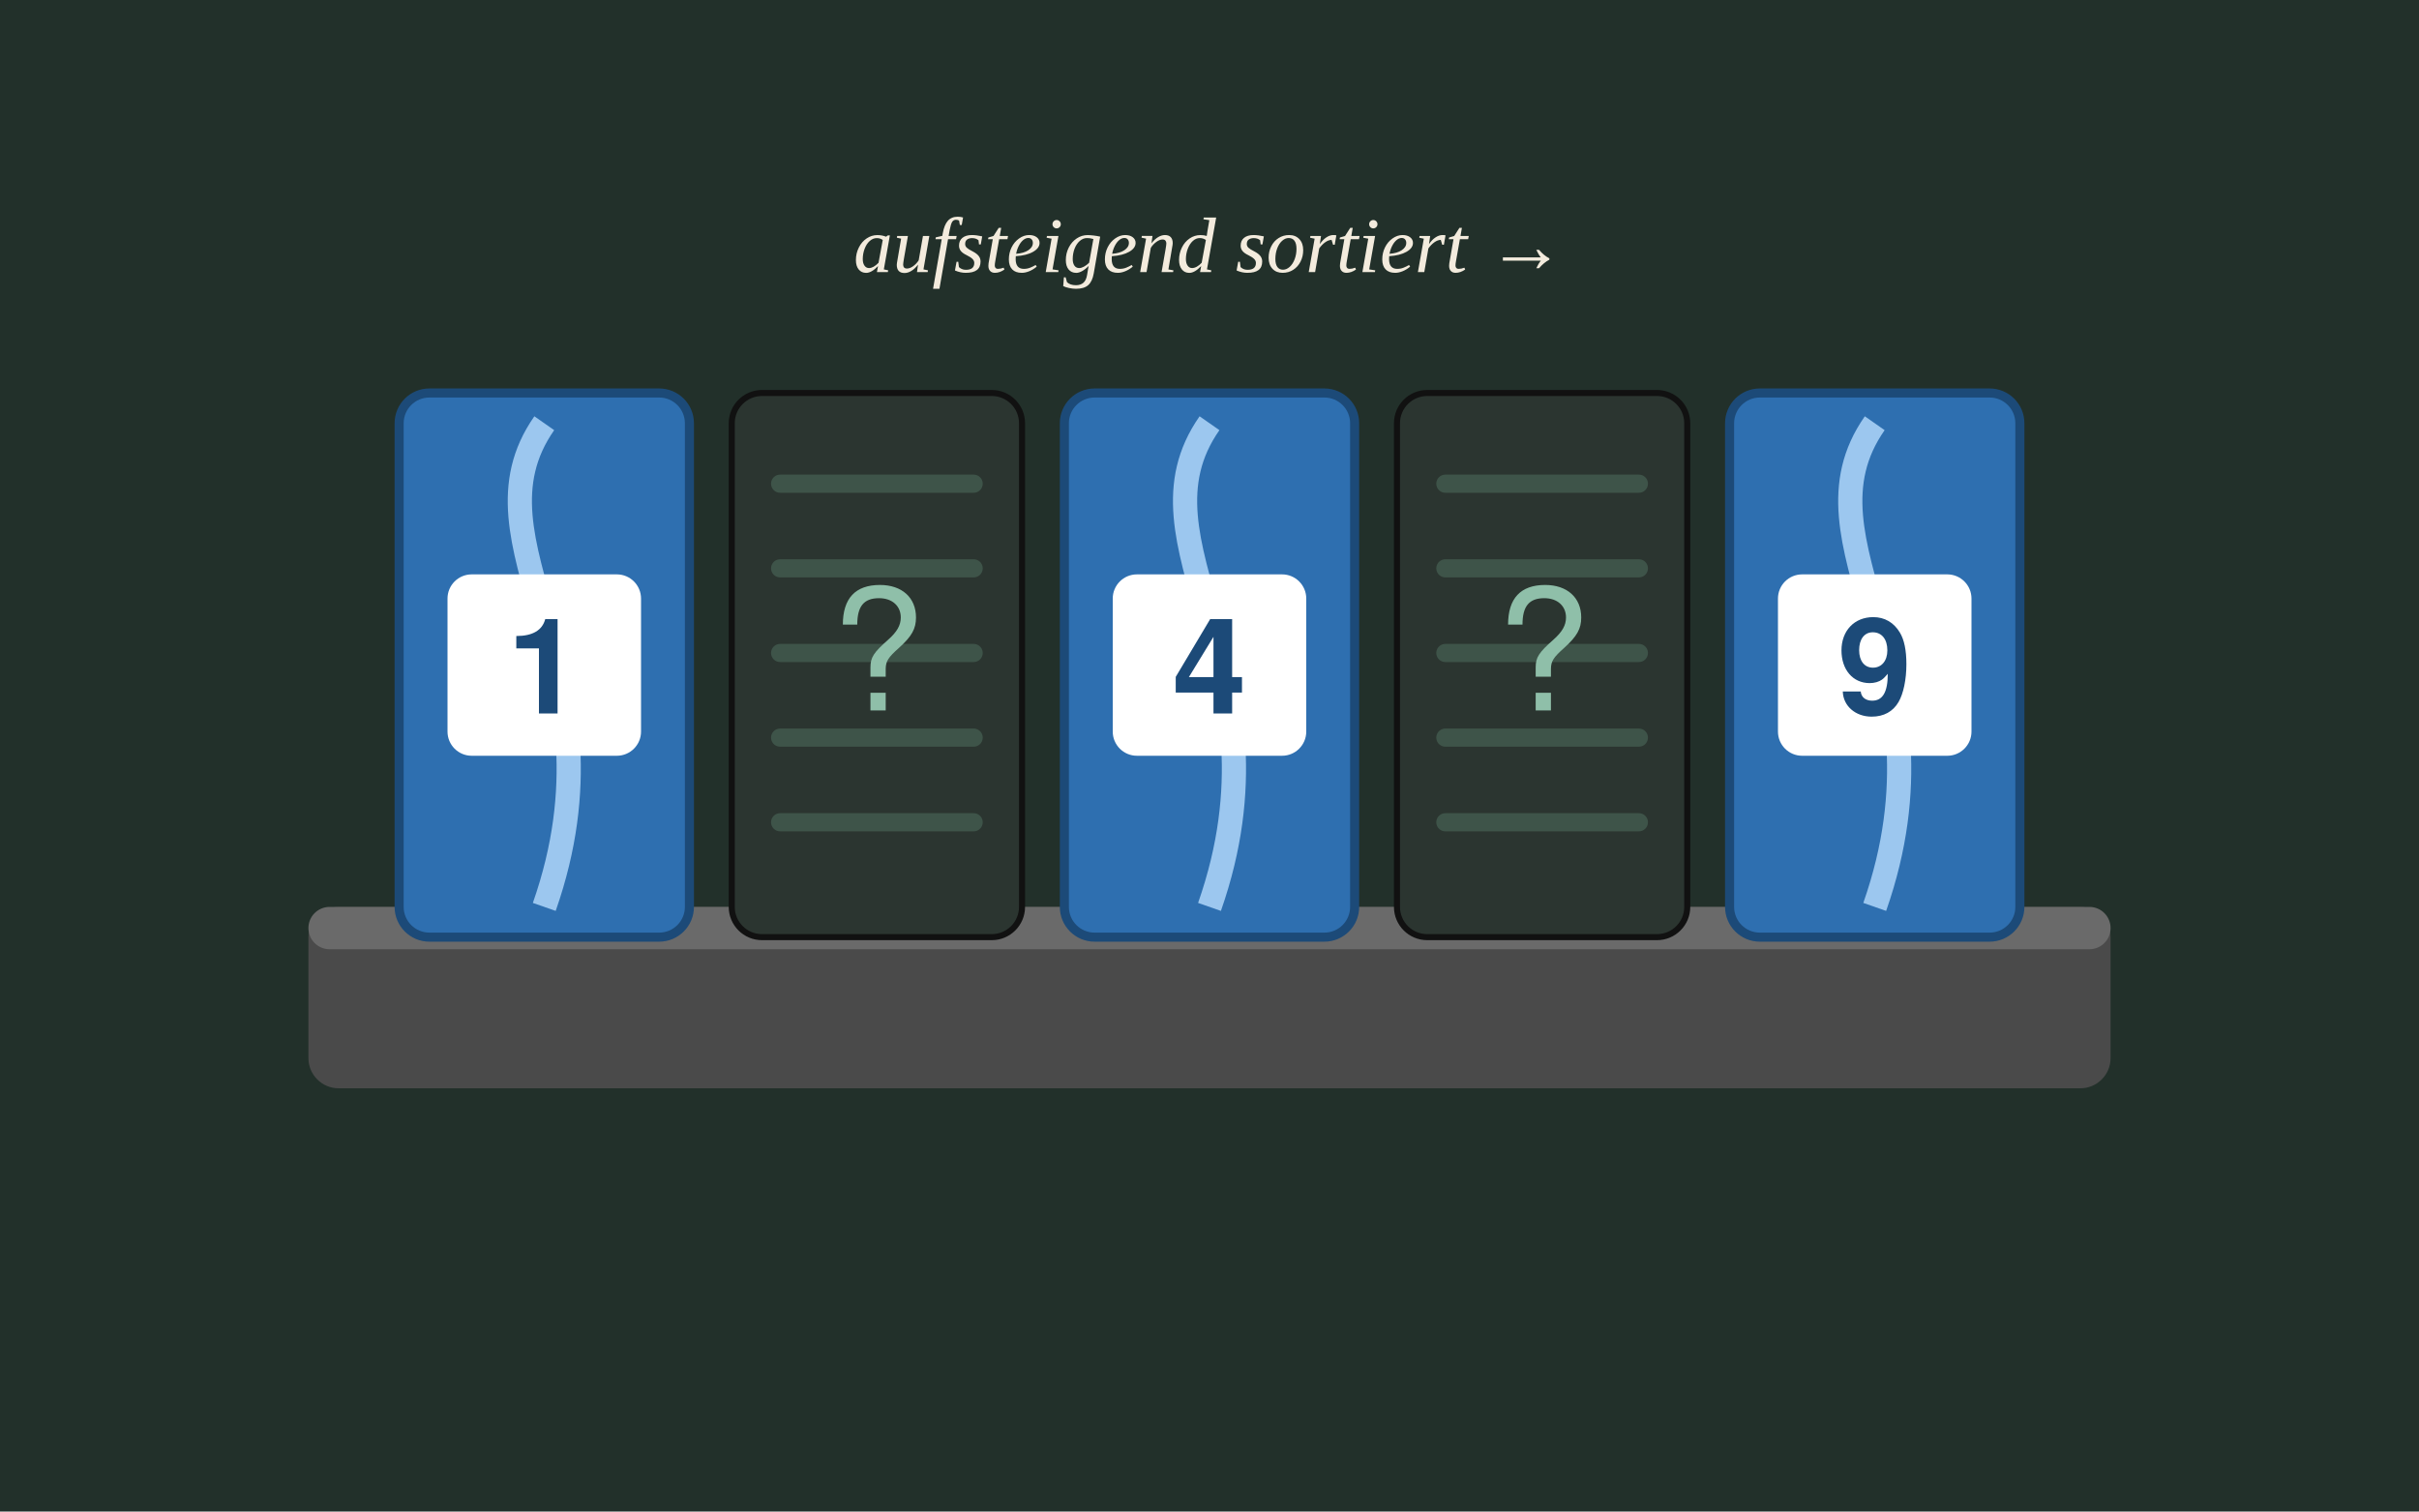
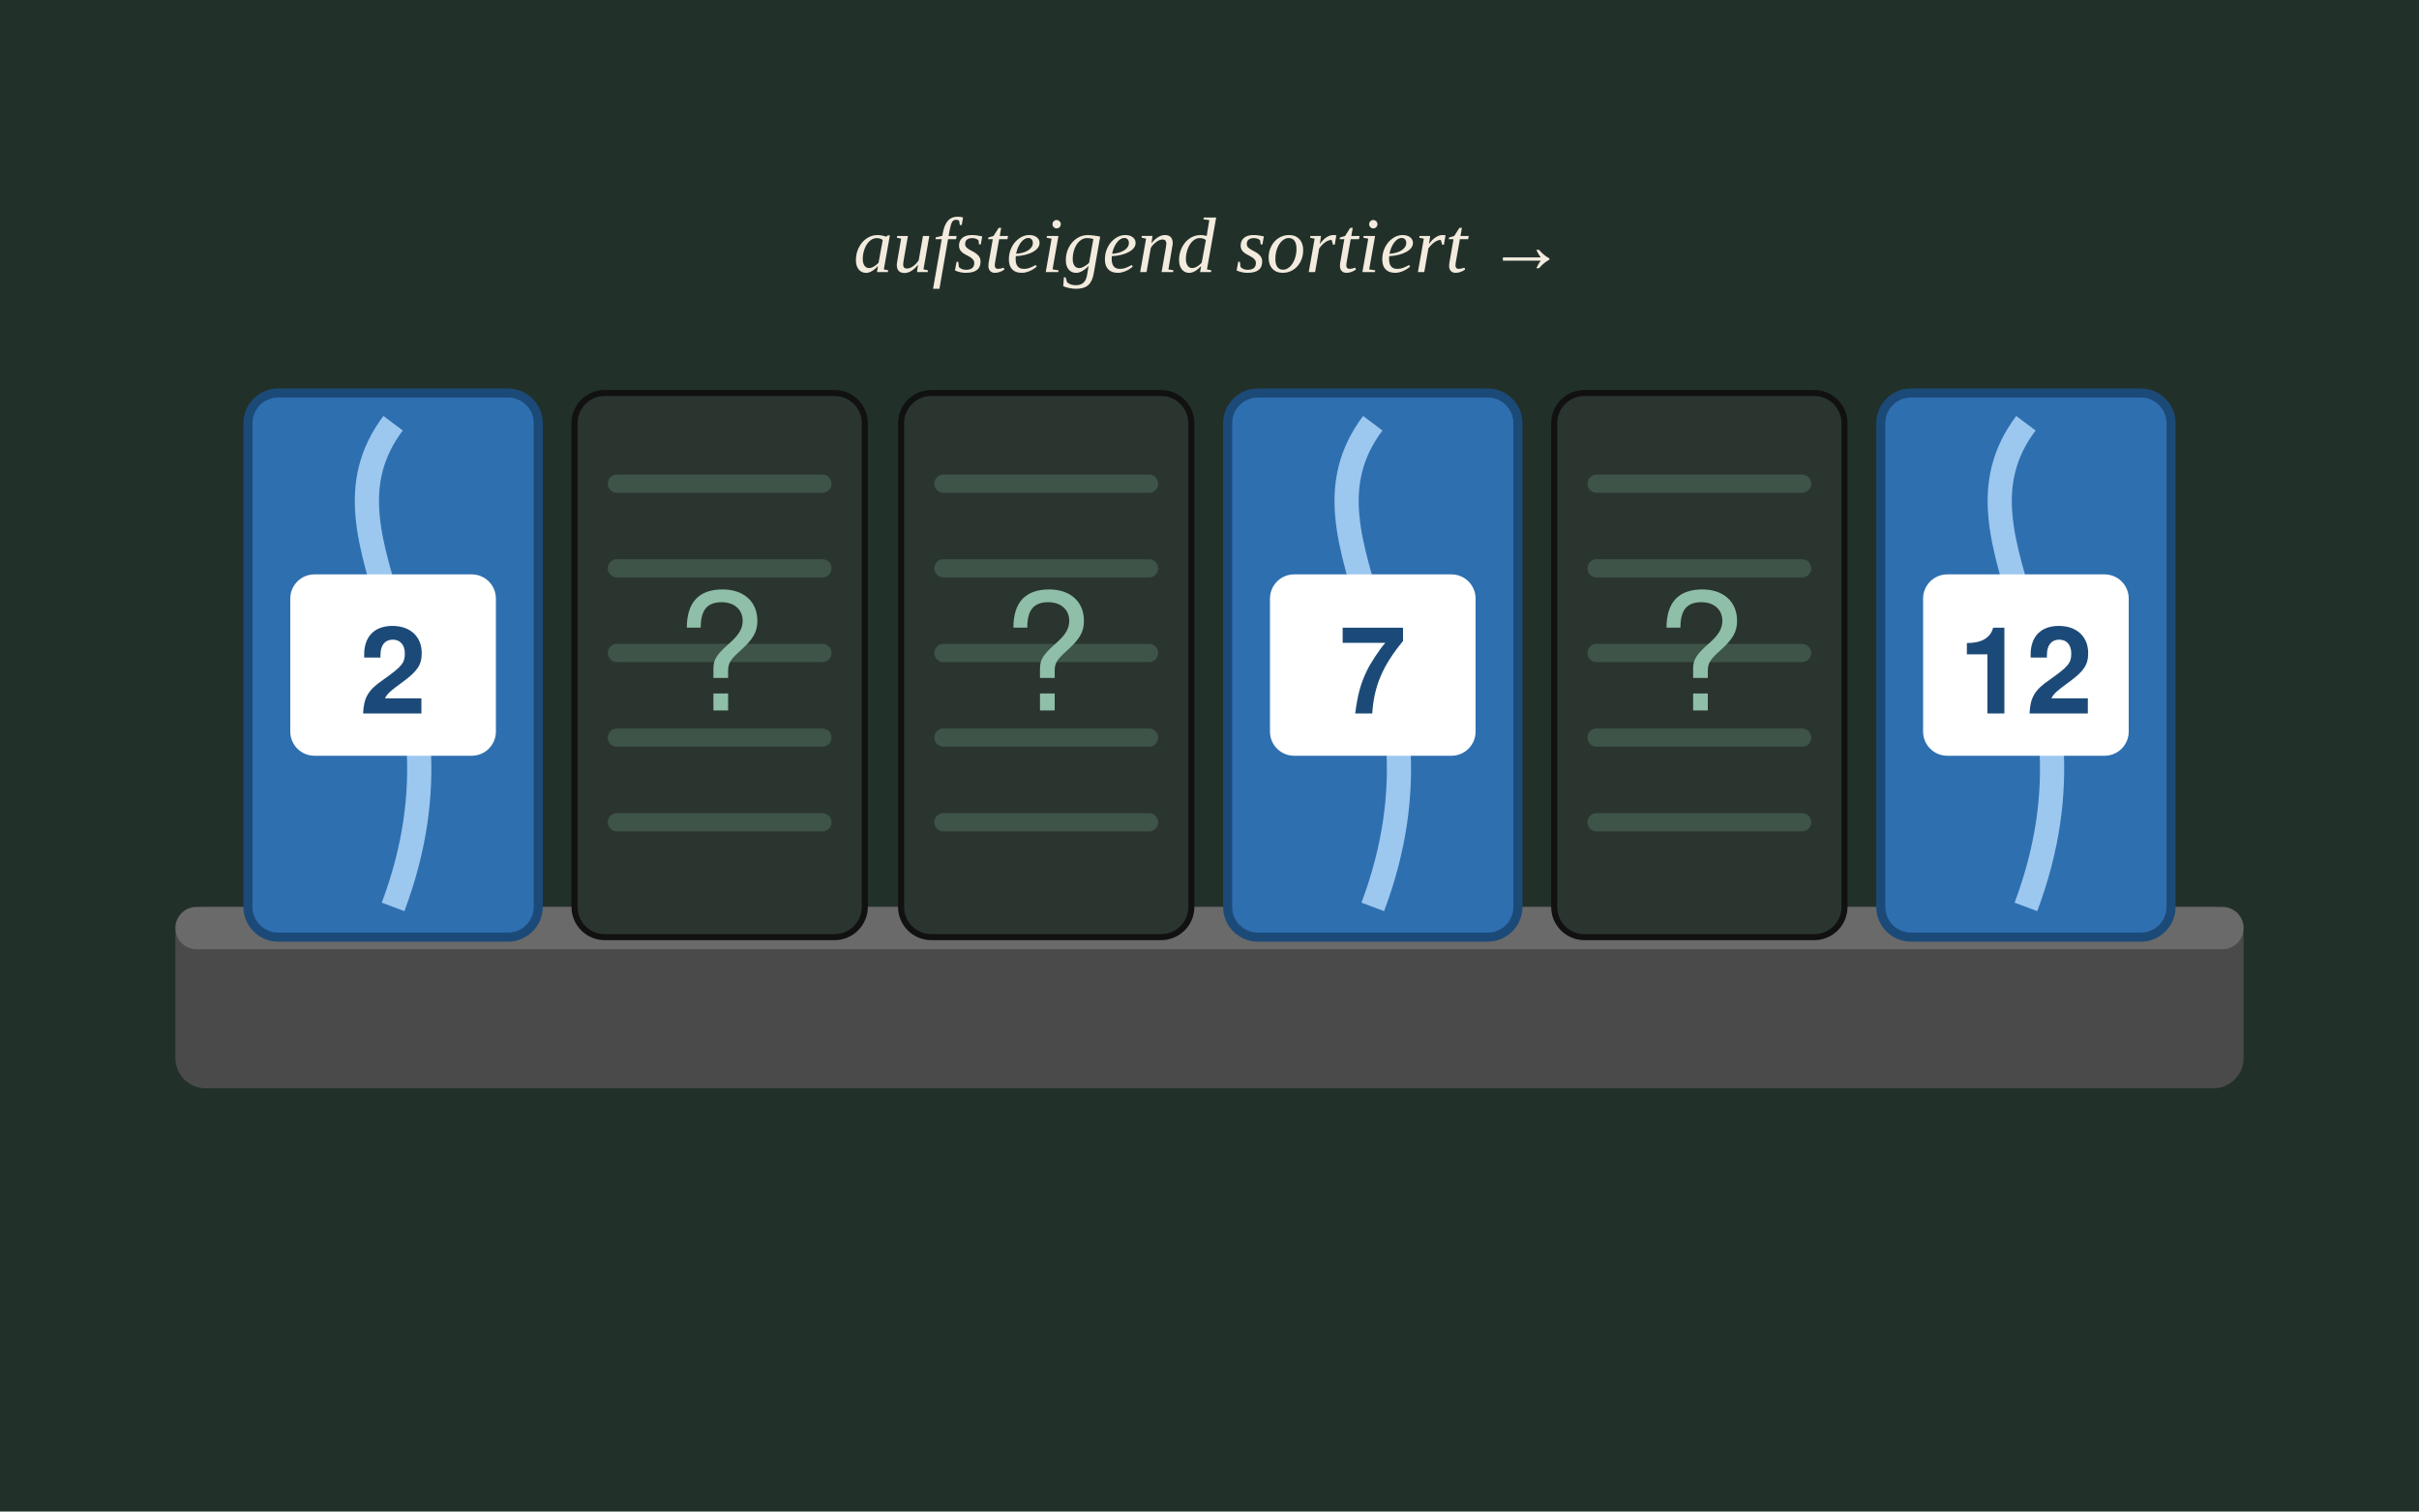
<svg xmlns="http://www.w3.org/2000/svg" viewBox="0 0 800 500" font-family="Georgia, 'Times New Roman', serif">
  <rect width="800" height="500" fill="#22302A" />
-   <rect x="102.0" y="300" width="596" height="60" rx="10" fill="#4A4A4A" />
-   <rect x="102.0" y="300" width="596" height="14" rx="7" fill="#6A6A6A" />
-   <rect x="132.0" y="130" width="96" height="180" rx="10" fill="#2E6FB0" stroke="#1C4A78" stroke-width="3" />
-   <path d="M180.0 140 C152.0 180 208.0 220 180.0 300" stroke="#9CC7EF" stroke-width="8" fill="none" />
-   <rect x="148.0" y="190" width="64" height="60" rx="8" fill="#FFFFFF" />
-   <text x="180.0" y="236" text-anchor="middle" font-size="44" font-weight="bold" fill="#1C4A78" font-family="Helvetica, Arial, sans-serif">1</text>
-   <rect x="242.0" y="130" width="96" height="180" rx="10" fill="#2B3530" stroke="#111" stroke-width="2" />
-   <path d="M258.0 160 h64" stroke="#3E5449" stroke-width="6" stroke-linecap="round" />
-   <path d="M258.0 188 h64" stroke="#3E5449" stroke-width="6" stroke-linecap="round" />
-   <path d="M258.0 216 h64" stroke="#3E5449" stroke-width="6" stroke-linecap="round" />
-   <path d="M258.0 244 h64" stroke="#3E5449" stroke-width="6" stroke-linecap="round" />
-   <path d="M258.0 272 h64" stroke="#3E5449" stroke-width="6" stroke-linecap="round" />
-   <text x="290.0" y="235" text-anchor="middle" font-size="56" fill="#8FBFA9" font-family="Helvetica, Arial, sans-serif">?</text>
-   <rect x="352.0" y="130" width="96" height="180" rx="10" fill="#2E6FB0" stroke="#1C4A78" stroke-width="3" />
-   <path d="M400.0 140 C372.0 180 428.0 220 400.0 300" stroke="#9CC7EF" stroke-width="8" fill="none" />
-   <rect x="368.0" y="190" width="64" height="60" rx="8" fill="#FFFFFF" />
-   <text x="400.0" y="236" text-anchor="middle" font-size="44" font-weight="bold" fill="#1C4A78" font-family="Helvetica, Arial, sans-serif">4</text>
-   <rect x="462.0" y="130" width="96" height="180" rx="10" fill="#2B3530" stroke="#111" stroke-width="2" />
-   <path d="M478.0 160 h64" stroke="#3E5449" stroke-width="6" stroke-linecap="round" />
-   <path d="M478.0 188 h64" stroke="#3E5449" stroke-width="6" stroke-linecap="round" />
-   <path d="M478.0 216 h64" stroke="#3E5449" stroke-width="6" stroke-linecap="round" />
-   <path d="M478.0 244 h64" stroke="#3E5449" stroke-width="6" stroke-linecap="round" />
-   <path d="M478.0 272 h64" stroke="#3E5449" stroke-width="6" stroke-linecap="round" />
-   <text x="510.0" y="235" text-anchor="middle" font-size="56" fill="#8FBFA9" font-family="Helvetica, Arial, sans-serif">?</text>
-   <rect x="572.0" y="130" width="96" height="180" rx="10" fill="#2E6FB0" stroke="#1C4A78" stroke-width="3" />
-   <path d="M620.0 140 C592.0 180 648.0 220 620.0 300" stroke="#9CC7EF" stroke-width="8" fill="none" />
-   <rect x="588.0" y="190" width="64" height="60" rx="8" fill="#FFFFFF" />
-   <text x="620.0" y="236" text-anchor="middle" font-size="44" font-weight="bold" fill="#1C4A78" font-family="Helvetica, Arial, sans-serif">9</text>
+   <rect x="58.0" y="300" width="684" height="60" rx="10" fill="#4A4A4A" />
+   <rect x="58.0" y="300" width="684" height="14" rx="7" fill="#6A6A6A" />
+   <rect x="82.0" y="130" width="96" height="180" rx="10" fill="#2E6FB0" stroke="#1C4A78" stroke-width="3" />
+   <path d="M130.0 140 C100.0 180 160.0 220 130.0 300" stroke="#9CC7EF" stroke-width="8" fill="none" />
+   <rect x="96.0" y="190" width="68" height="60" rx="8" fill="#FFFFFF" />
+   <text x="130.0" y="236" text-anchor="middle" font-size="40" font-weight="bold" fill="#1C4A78" font-family="Helvetica, Arial, sans-serif">2</text>
+   <rect x="190.0" y="130" width="96" height="180" rx="10" fill="#2B3530" stroke="#111" stroke-width="2" />
+   <path d="M204.0 160 h68" stroke="#3E5449" stroke-width="6" stroke-linecap="round" />
+   <path d="M204.0 188 h68" stroke="#3E5449" stroke-width="6" stroke-linecap="round" />
+   <path d="M204.0 216 h68" stroke="#3E5449" stroke-width="6" stroke-linecap="round" />
+   <path d="M204.0 244 h68" stroke="#3E5449" stroke-width="6" stroke-linecap="round" />
+   <path d="M204.0 272 h68" stroke="#3E5449" stroke-width="6" stroke-linecap="round" />
+   <text x="238.0" y="235" text-anchor="middle" font-size="54" fill="#8FBFA9" font-family="Helvetica, Arial, sans-serif">?</text>
+   <rect x="298.0" y="130" width="96" height="180" rx="10" fill="#2B3530" stroke="#111" stroke-width="2" />
+   <path d="M312.0 160 h68" stroke="#3E5449" stroke-width="6" stroke-linecap="round" />
+   <path d="M312.0 188 h68" stroke="#3E5449" stroke-width="6" stroke-linecap="round" />
+   <path d="M312.0 216 h68" stroke="#3E5449" stroke-width="6" stroke-linecap="round" />
+   <path d="M312.0 244 h68" stroke="#3E5449" stroke-width="6" stroke-linecap="round" />
+   <path d="M312.0 272 h68" stroke="#3E5449" stroke-width="6" stroke-linecap="round" />
+   <text x="346.0" y="235" text-anchor="middle" font-size="54" fill="#8FBFA9" font-family="Helvetica, Arial, sans-serif">?</text>
+   <rect x="406.0" y="130" width="96" height="180" rx="10" fill="#2E6FB0" stroke="#1C4A78" stroke-width="3" />
+   <path d="M454.0 140 C424.0 180 484.0 220 454.0 300" stroke="#9CC7EF" stroke-width="8" fill="none" />
+   <rect x="420.0" y="190" width="68" height="60" rx="8" fill="#FFFFFF" />
+   <text x="454.0" y="236" text-anchor="middle" font-size="40" font-weight="bold" fill="#1C4A78" font-family="Helvetica, Arial, sans-serif">7</text>
+   <rect x="514.0" y="130" width="96" height="180" rx="10" fill="#2B3530" stroke="#111" stroke-width="2" />
+   <path d="M528.0 160 h68" stroke="#3E5449" stroke-width="6" stroke-linecap="round" />
+   <path d="M528.0 188 h68" stroke="#3E5449" stroke-width="6" stroke-linecap="round" />
+   <path d="M528.0 216 h68" stroke="#3E5449" stroke-width="6" stroke-linecap="round" />
+   <path d="M528.0 244 h68" stroke="#3E5449" stroke-width="6" stroke-linecap="round" />
+   <path d="M528.0 272 h68" stroke="#3E5449" stroke-width="6" stroke-linecap="round" />
+   <text x="562.0" y="235" text-anchor="middle" font-size="54" fill="#8FBFA9" font-family="Helvetica, Arial, sans-serif">?</text>
+   <rect x="622.0" y="130" width="96" height="180" rx="10" fill="#2E6FB0" stroke="#1C4A78" stroke-width="3" />
+   <path d="M670.0 140 C640.0 180 700.0 220 670.0 300" stroke="#9CC7EF" stroke-width="8" fill="none" />
+   <rect x="636.0" y="190" width="68" height="60" rx="8" fill="#FFFFFF" />
+   <text x="670.0" y="236" text-anchor="middle" font-size="40" font-weight="bold" fill="#1C4A78" font-family="Helvetica, Arial, sans-serif">12</text>
  <text x="400" y="90" text-anchor="middle" font-size="26" font-style="italic" fill="#F3EBDD">aufsteigend sortiert  →</text>
</svg>
